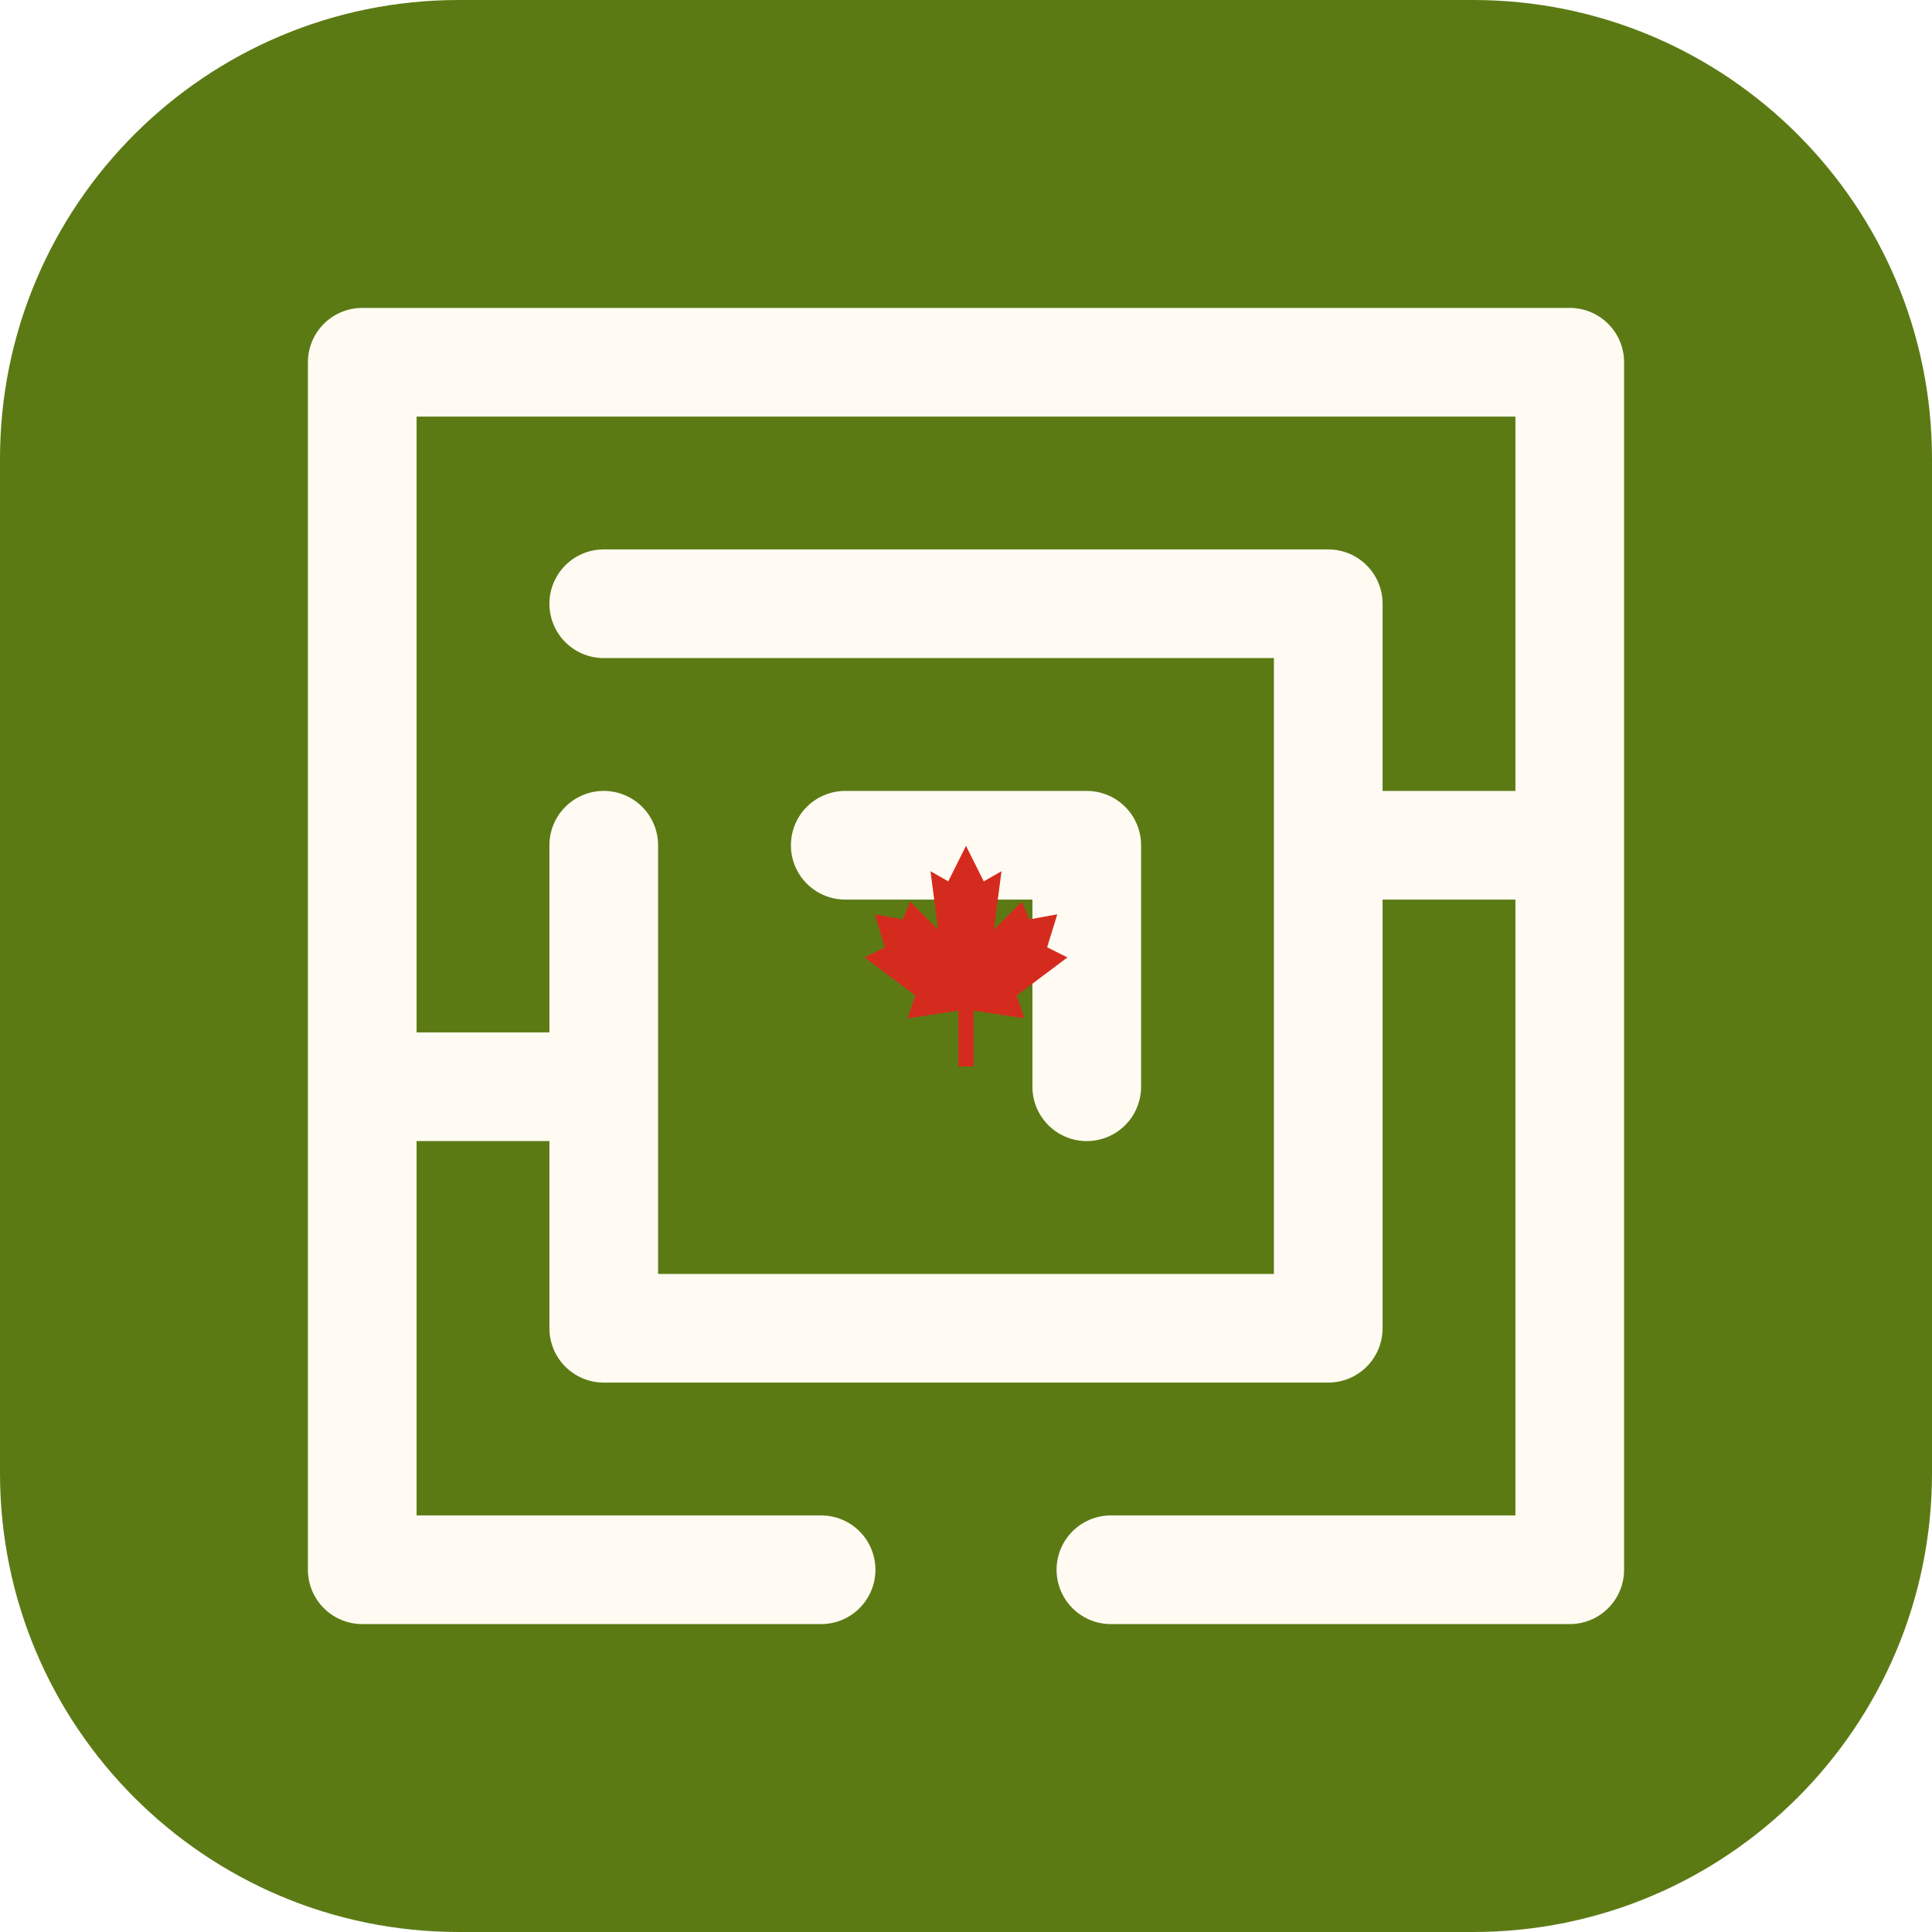
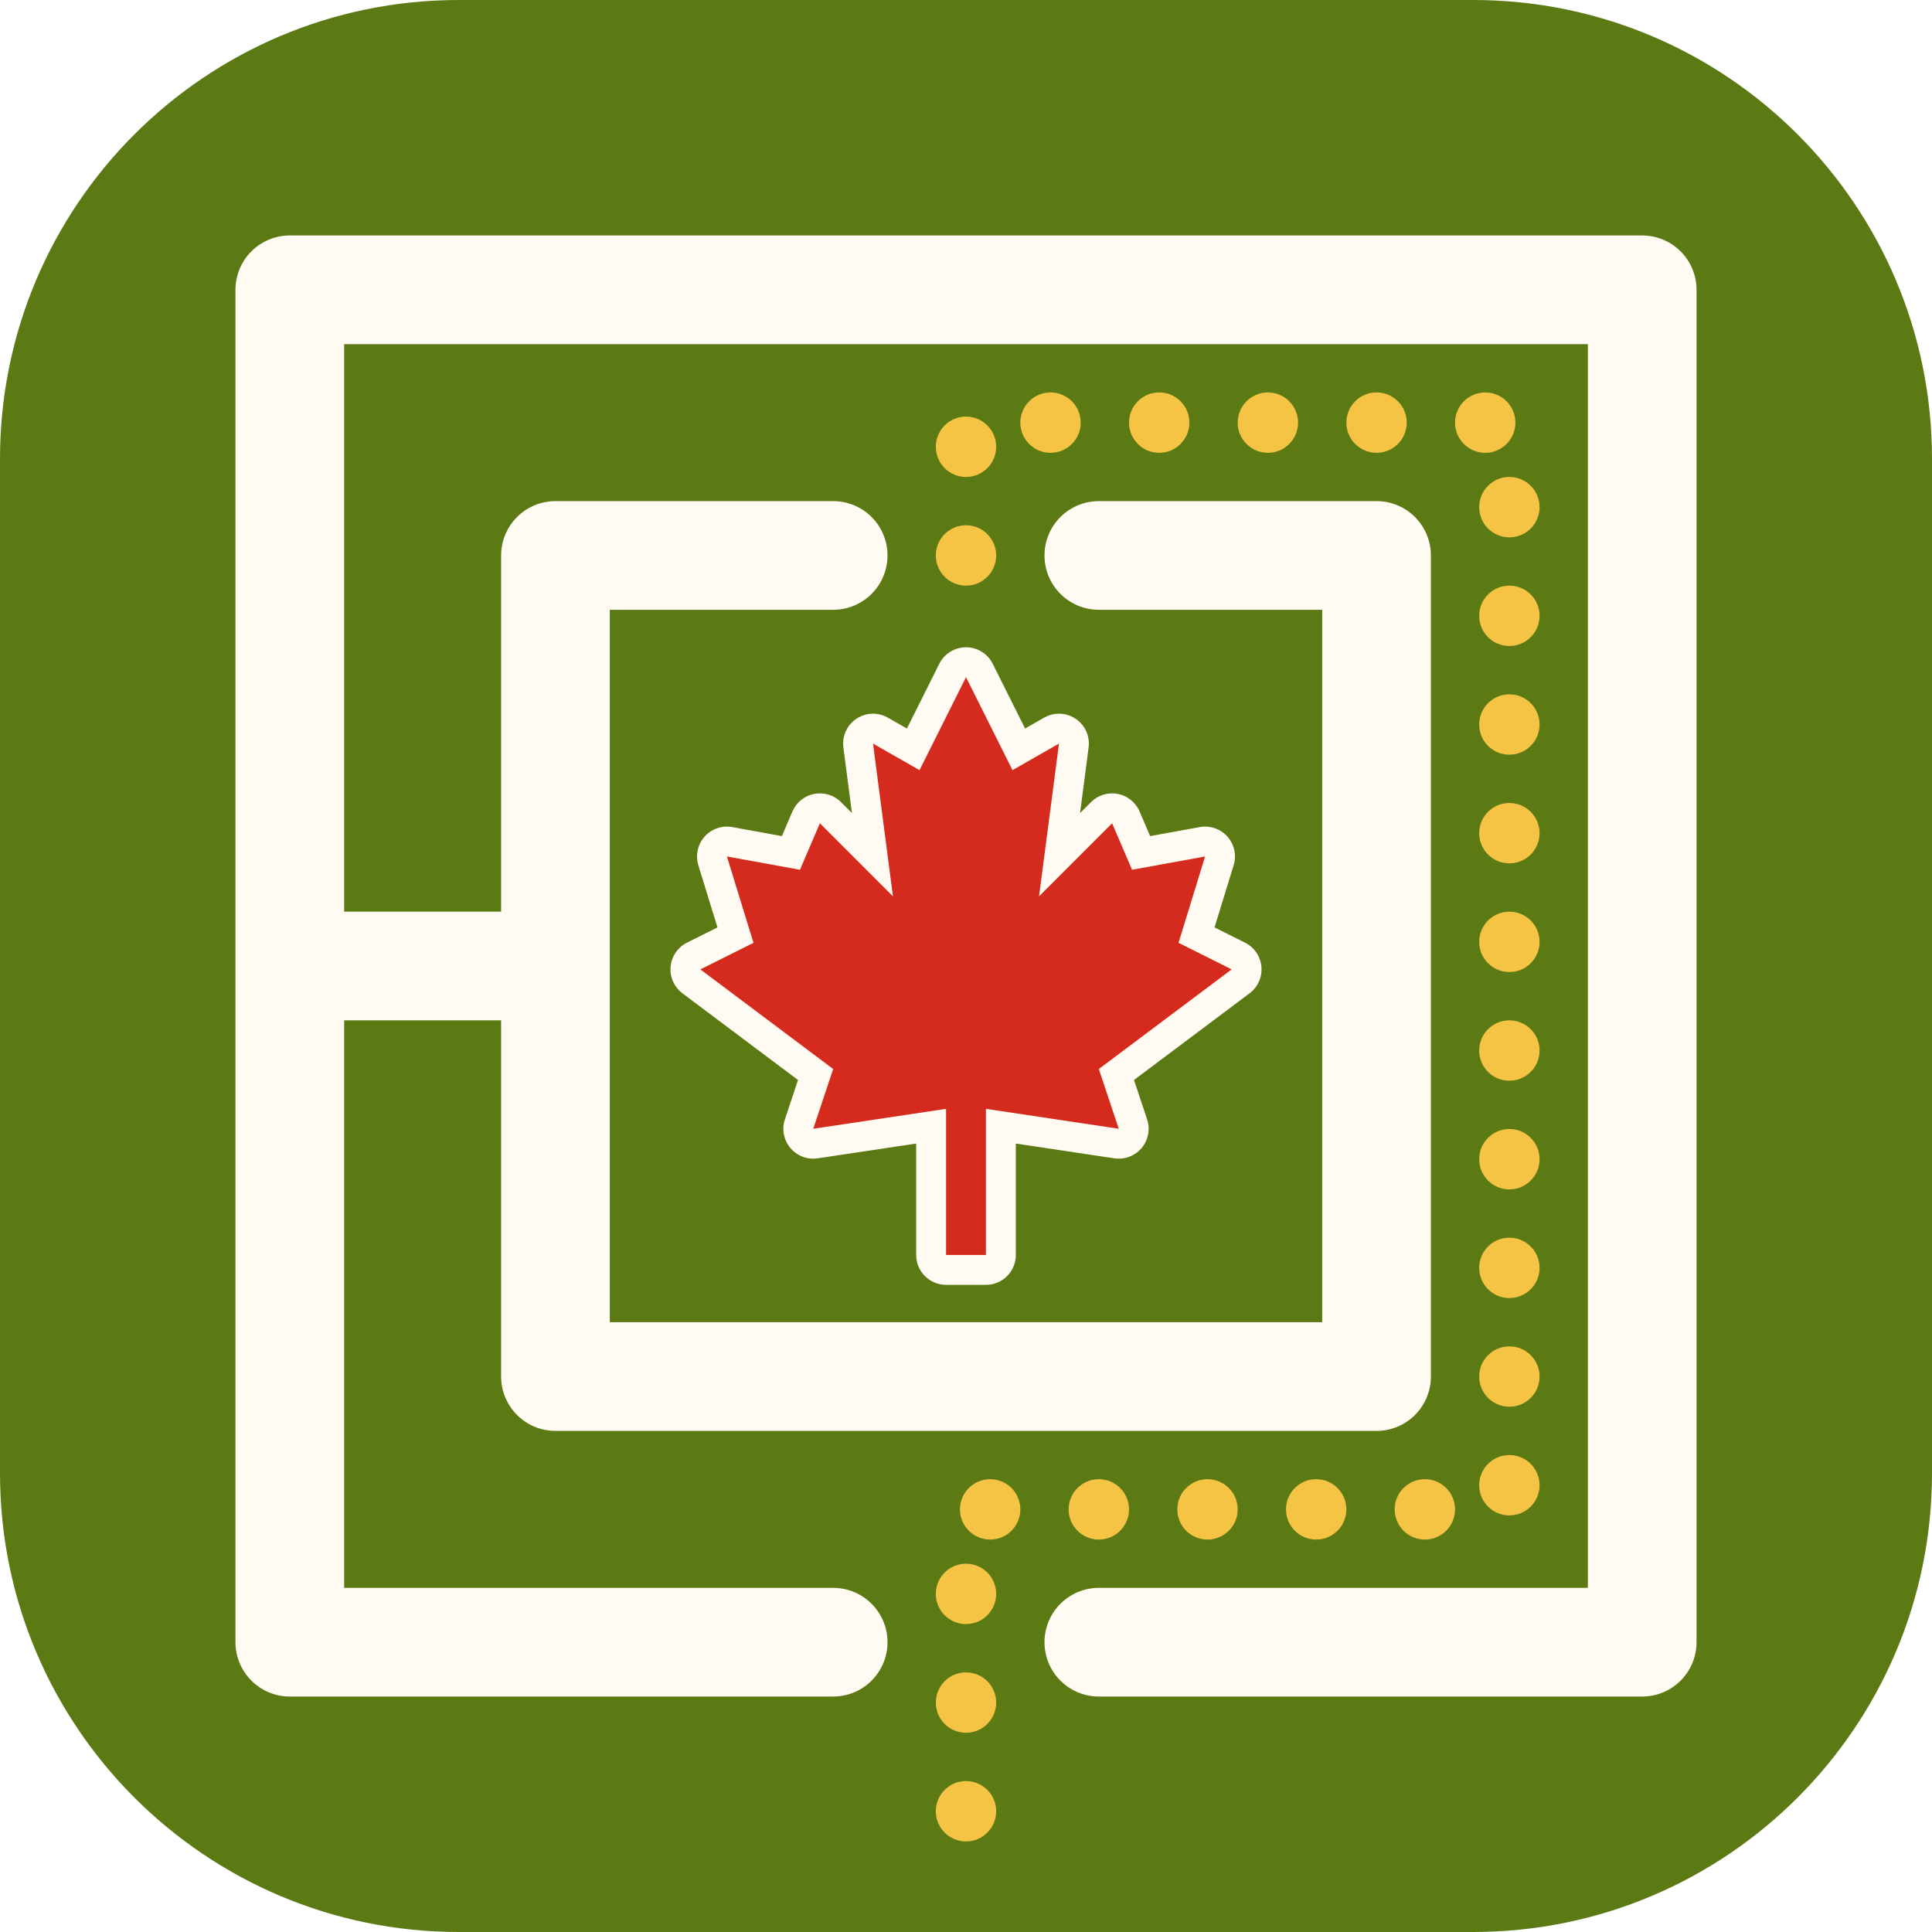
<svg xmlns="http://www.w3.org/2000/svg" viewBox="0 0 160 160">
  <rect width="160" height="160" rx="38" fill="#5C7A14" />
-   <path d="M30 30H130V130H92M68 130H30V30M50 50H110V110H50V70M70 70H90V90M30 90H50M110 70H130" fill="none" stroke="#FFFBF2" stroke-width="9" stroke-linecap="round" stroke-linejoin="round" />
-   <path transform="translate(69.5 69) scale(0.21)" d="M50 5L57 19L64 15L61 38L72 27L75 34L86 32L82 45L90 49L70 64L73 73L53 70L53 92L47 92L47 70L27 73L30 64L10 49L18 45L14 32L25 34L28 27L39 38L36 15L43 19Z" fill="#D52B1E" />
-   <path d="M80 142V130" stroke="#3A4E0B" stroke-width="0" />
+   <path d="M69 136H24V24H136V136H91M69 46H46V114H114V46H91M24 80H46" fill="none" stroke="#FFFBF2" stroke-width="9" stroke-linecap="round" stroke-linejoin="round" />
+   <g fill="#F6C445">
+     <circle cx="80" cy="150" r="2.5" />
+     <circle cx="80" cy="141" r="2.5" />
+     <circle cx="80" cy="132" r="2.5" />
+     <circle cx="82" cy="125" r="2.5" />
+     <circle cx="91" cy="125" r="2.5" />
+     <circle cx="100" cy="125" r="2.5" />
+     <circle cx="109" cy="125" r="2.5" />
+     <circle cx="118" cy="125" r="2.5" />
+     <circle cx="125" cy="123" r="2.5" />
+     <circle cx="125" cy="114" r="2.5" />
+     <circle cx="125" cy="105" r="2.5" />
+     <circle cx="125" cy="96" r="2.5" />
+     <circle cx="125" cy="87" r="2.5" />
+     <circle cx="125" cy="78" r="2.5" />
+     <circle cx="125" cy="69" r="2.5" />
+     <circle cx="125" cy="60" r="2.5" />
+     <circle cx="125" cy="51" r="2.5" />
+     <circle cx="125" cy="42" r="2.5" />
+     <circle cx="123" cy="35" r="2.5" />
+     <circle cx="114" cy="35" r="2.5" />
+     <circle cx="105" cy="35" r="2.5" />
+     <circle cx="96" cy="35" r="2.5" />
+     <circle cx="87" cy="35" r="2.5" />
+     <circle cx="80" cy="37" r="2.5" />
+     <circle cx="80" cy="46" r="2.5" />
+   </g>
+   <path transform="translate(52.5 53.33) scale(.55)" d="M50 5L57 19L64 15L61 38L72 27L75 34L86 32L82 45L90 49L70 64L73 73L53 70L53 92L47 92L47 70L27 73L30 64L10 49L18 45L14 32L25 34L28 27L39 38L36 15L43 19Z" fill="#FFFBF2" stroke="#FFFBF2" stroke-width="9" stroke-linejoin="round" />
+   <path transform="translate(52.5 53.33) scale(.55)" d="M50 5L57 19L64 15L61 38L72 27L75 34L86 32L82 45L90 49L70 64L73 73L53 70L53 92L47 92L47 70L27 73L30 64L10 49L18 45L14 32L25 34L28 27L39 38L36 15L43 19Z" fill="#D52B1E" />
</svg>
